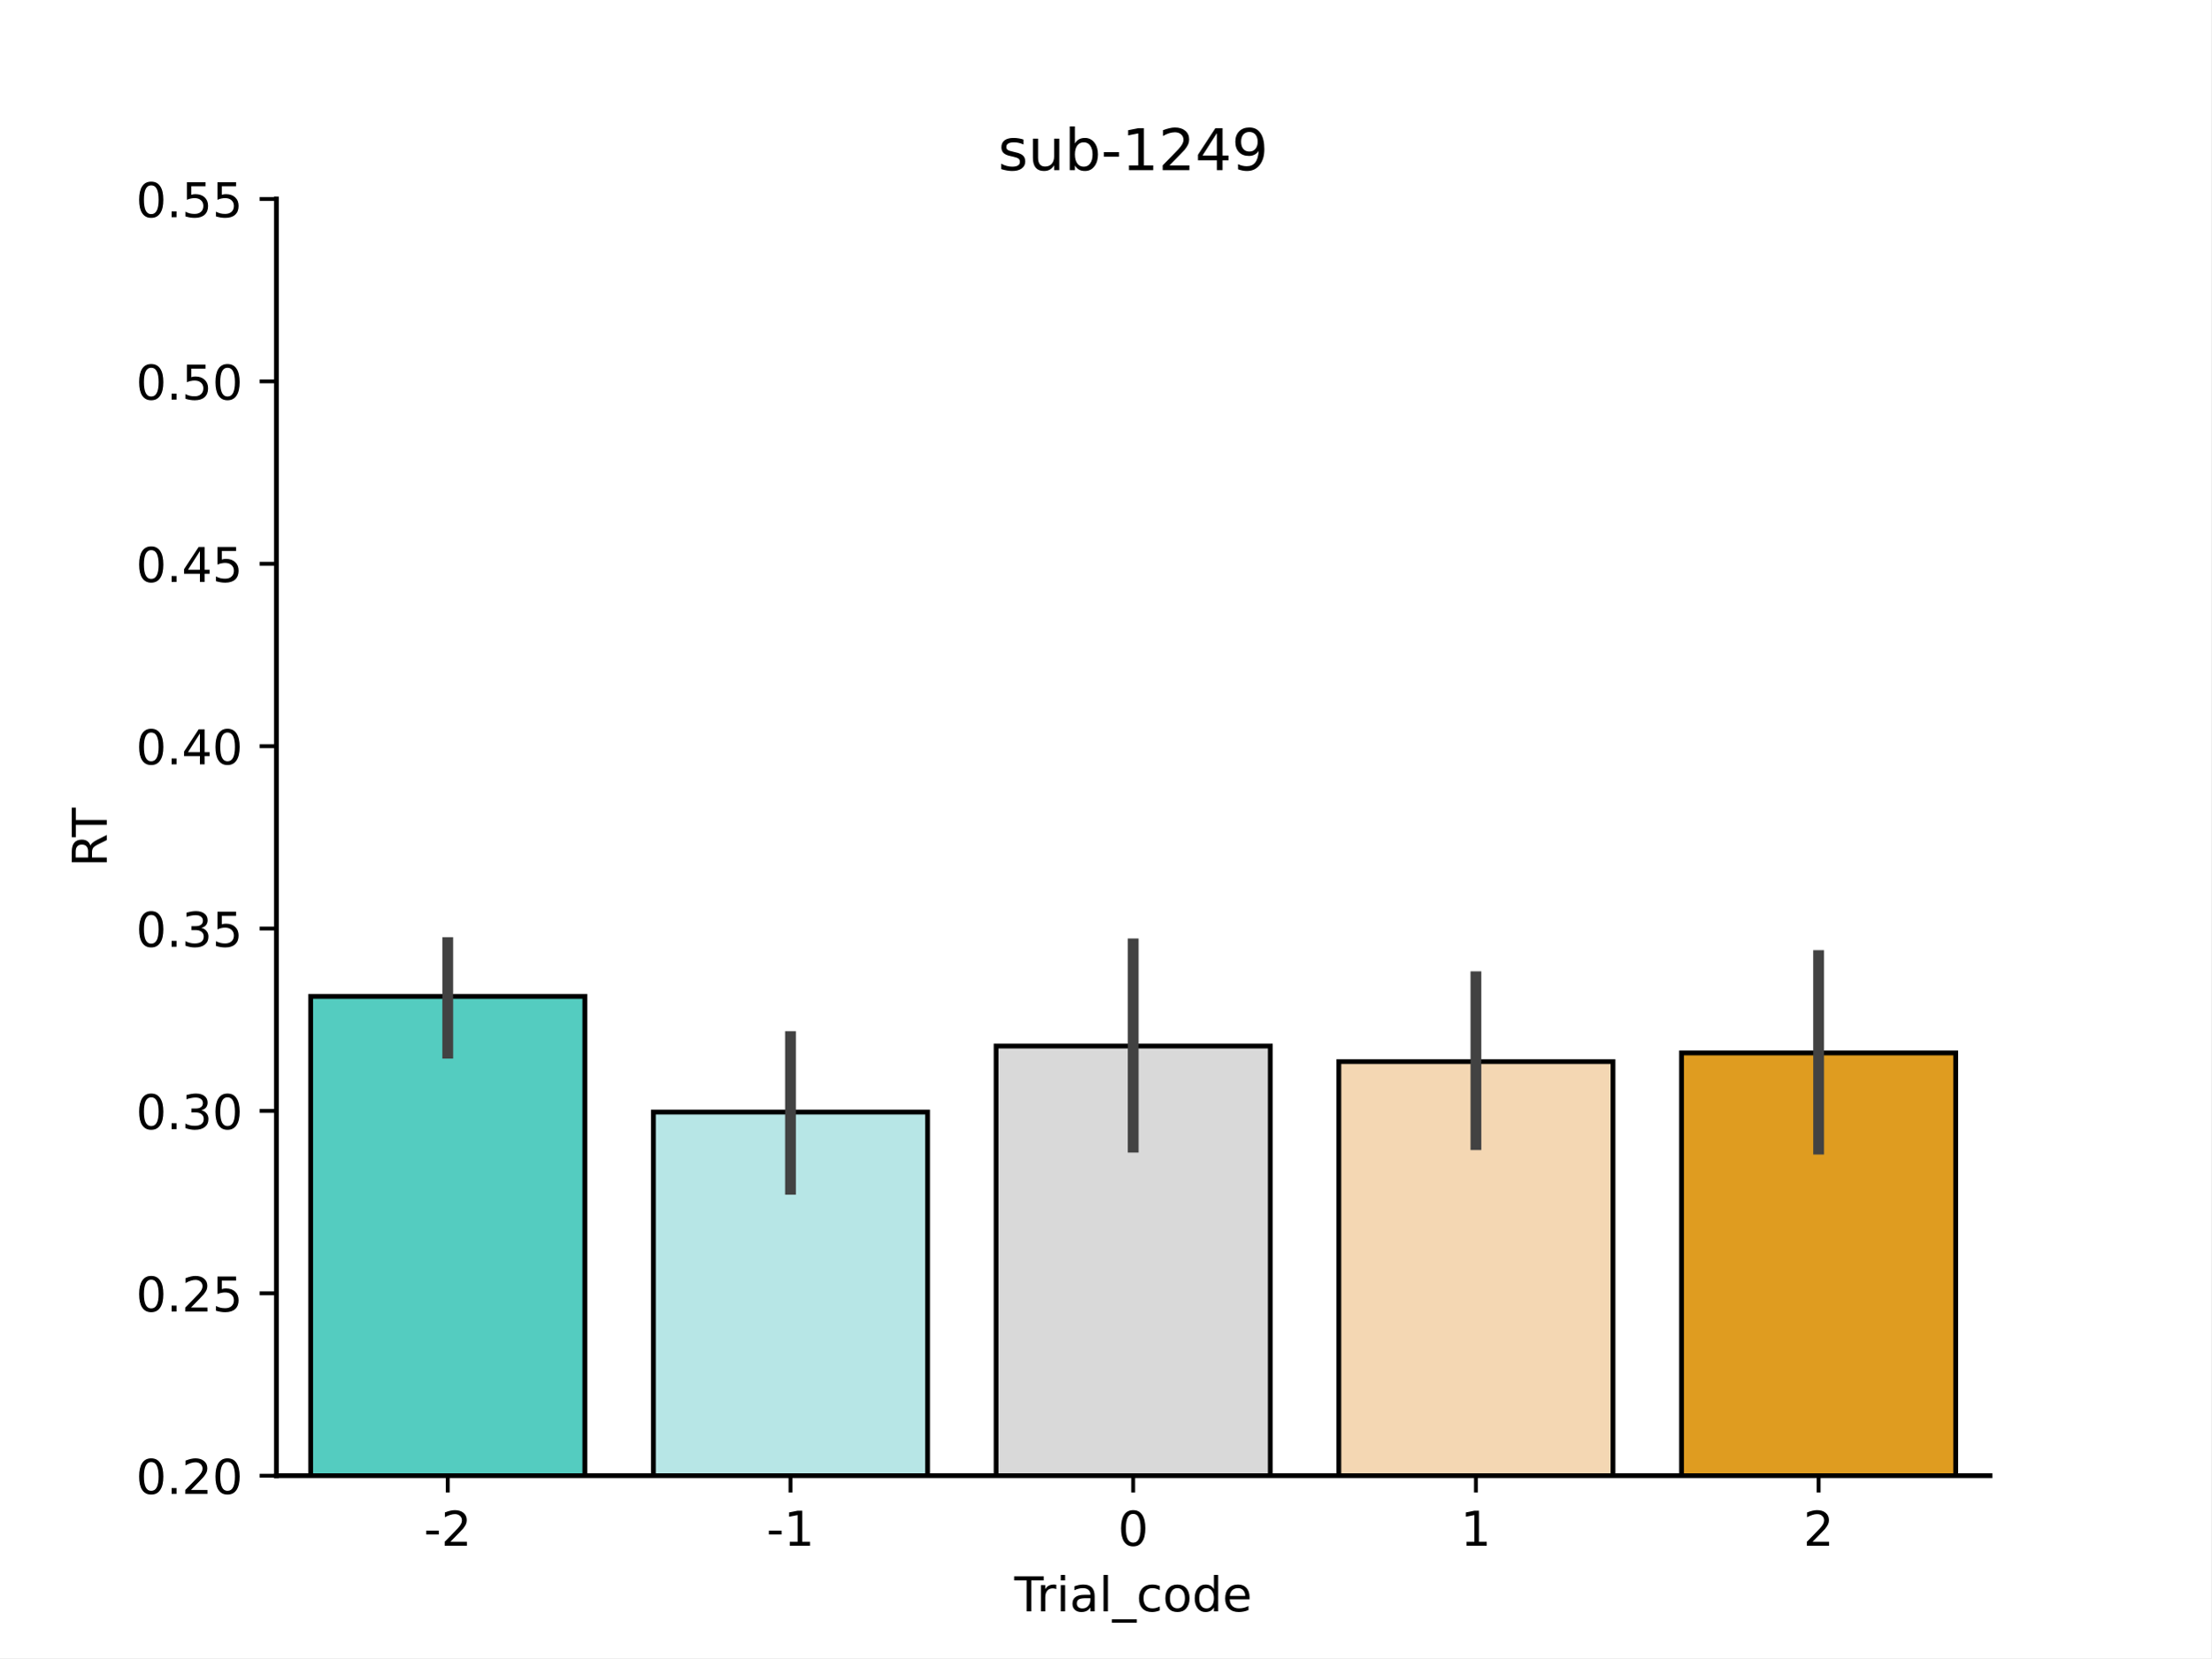
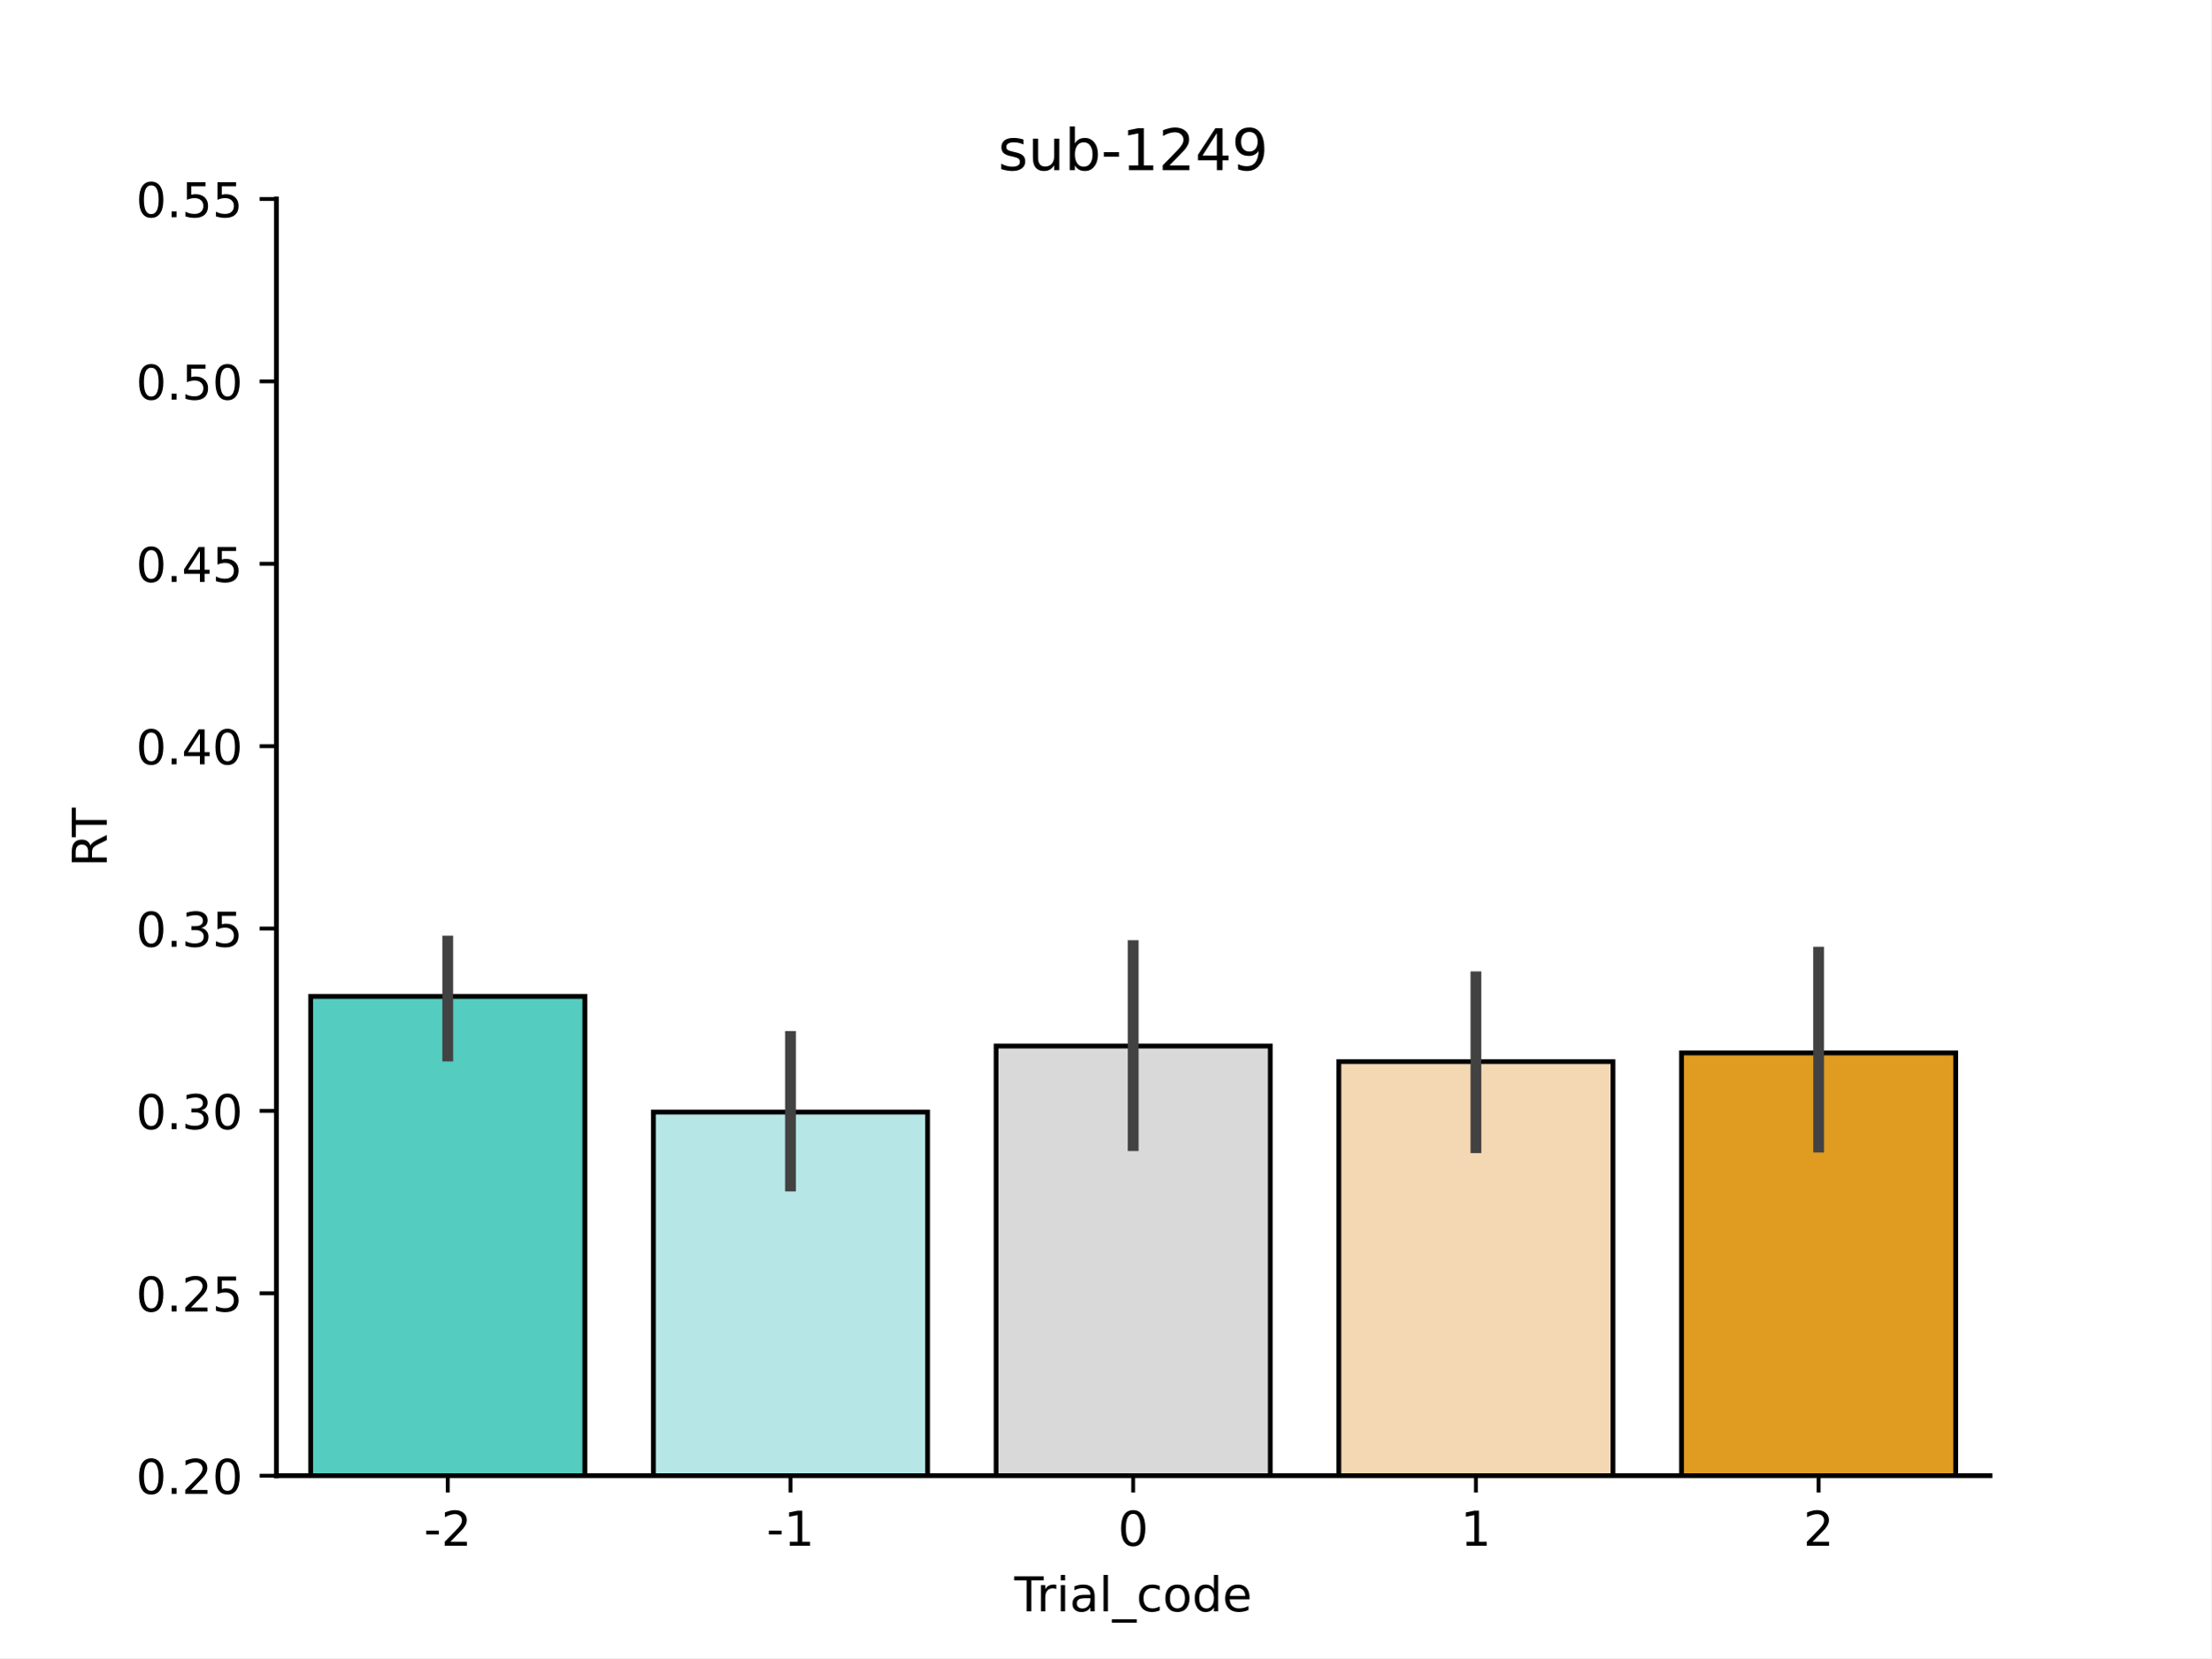
<svg xmlns="http://www.w3.org/2000/svg" xmlns:xlink="http://www.w3.org/1999/xlink" width="460.8pt" height="345.6pt" viewBox="0 0 460.8 345.6" version="1.1">
  <defs>
    <style type="text/css">*{stroke-linejoin: round; stroke-linecap: butt}</style>
  </defs>
  <g id="figure_1">
    <g id="patch_1">
      <path d="M 0 345.6  L 460.8 345.6  L 460.8 0  L 0 0  z " style="fill: #ffffff" />
    </g>
    <g id="axes_1">
      <g id="patch_2">
        <path d="M 57.6 307.584  L 414.72 307.584  L 414.72 41.472  L 57.6 41.472  z " style="fill: #ffffff" />
      </g>
      <g id="patch_3">
-         <path d="M 64.742 459.648  L 121.882 459.648  L 121.882 207.687  L 64.742 207.687  z " clip-path="url(#p4537eae39a)" style="fill: #54ccc0; stroke: #000000; stroke-linejoin: miter" />
+         <path d="M 64.742 459.648  L 121.882 459.648  L 121.882 207.687  L 64.742 207.687  z " clip-path="url(#p8da72a415f)" style="fill: #54ccc0; stroke: #000000; stroke-linejoin: miter" />
      </g>
      <g id="patch_4">
-         <path d="M 136.166 459.648  L 193.306 459.648  L 193.306 231.789  L 136.166 231.789  z " clip-path="url(#p4537eae39a)" style="fill: #b7e6e6; stroke: #000000; stroke-linejoin: miter" />
+         <path d="M 136.166 459.648  L 193.306 459.648  L 193.306 231.789  L 136.166 231.789  z " clip-path="url(#p8da72a415f)" style="fill: #b7e6e6; stroke: #000000; stroke-linejoin: miter" />
      </g>
      <g id="patch_5">
-         <path d="M 207.59 459.648  L 264.73 459.648  L 264.73 218.031  L 207.59 218.031  z " clip-path="url(#p4537eae39a)" style="fill: #d9d9d9; stroke: #000000; stroke-linejoin: miter" />
+         <path d="M 207.59 459.648  L 264.73 459.648  L 264.73 218.031  L 207.59 218.031  z " clip-path="url(#p8da72a415f)" style="fill: #d9d9d9; stroke: #000000; stroke-linejoin: miter" />
      </g>
      <g id="patch_6">
-         <path d="M 279.014 459.648  L 336.154 459.648  L 336.154 221.273  L 279.014 221.273  z " clip-path="url(#p4537eae39a)" style="fill: #f4d7b3; stroke: #000000; stroke-linejoin: miter" />
+         <path d="M 279.014 459.648  L 336.154 459.648  L 336.154 221.273  L 279.014 221.273  z " clip-path="url(#p8da72a415f)" style="fill: #f4d7b3; stroke: #000000; stroke-linejoin: miter" />
      </g>
      <g id="patch_7">
-         <path d="M 350.438 459.648  L 407.578 459.648  L 407.578 219.463  L 350.438 219.463  z " clip-path="url(#p4537eae39a)" style="fill: #df9c20; stroke: #000000; stroke-linejoin: miter" />
+         <path d="M 350.438 459.648  L 407.578 459.648  L 407.578 219.463  L 350.438 219.463  z " clip-path="url(#p8da72a415f)" style="fill: #df9c20; stroke: #000000; stroke-linejoin: miter" />
      </g>
      <g id="matplotlib.axis_1">
        <g id="xtick_1">
          <g id="line2d_1">
            <defs>
-               <path id="m7315773c2e" d="M 0 0  L 0 3.5  " style="stroke: #000000; stroke-width: 0.8" />
+               <path id="me78c365a62" d="M 0 0  L 0 3.5  " style="stroke: #000000; stroke-width: 0.8" />
            </defs>
            <g>
-               <use xlink:href="#m7315773c2e" x="93.312" y="307.584" style="stroke: #000000; stroke-width: 0.8" />
+               <use xlink:href="#me78c365a62" x="93.312" y="307.584" style="stroke: #000000; stroke-width: 0.8" />
            </g>
          </g>
          <g id="text_1">
            <text style="font: 10px 'DejaVu Sans', 'Bitstream Vera Sans', 'Computer Modern Sans Serif', 'Lucida Grande', 'Verdana', 'Geneva', 'Lucid', 'Arial', 'Helvetica', 'Avant Garde', sans-serif; text-anchor: middle" x="93.312" y="322.182" transform="rotate(-0 93.312 322.1824)">-2</text>
          </g>
        </g>
        <g id="xtick_2">
          <g id="line2d_2">
            <g>
-               <use xlink:href="#m7315773c2e" x="164.736" y="307.584" style="stroke: #000000; stroke-width: 0.8" />
+               <use xlink:href="#me78c365a62" x="164.736" y="307.584" style="stroke: #000000; stroke-width: 0.8" />
            </g>
          </g>
          <g id="text_2">
            <text style="font: 10px 'DejaVu Sans', 'Bitstream Vera Sans', 'Computer Modern Sans Serif', 'Lucida Grande', 'Verdana', 'Geneva', 'Lucid', 'Arial', 'Helvetica', 'Avant Garde', sans-serif; text-anchor: middle" x="164.736" y="322.182" transform="rotate(-0 164.736 322.1824)">-1</text>
          </g>
        </g>
        <g id="xtick_3">
          <g id="line2d_3">
            <g>
-               <use xlink:href="#m7315773c2e" x="236.16" y="307.584" style="stroke: #000000; stroke-width: 0.8" />
+               <use xlink:href="#me78c365a62" x="236.16" y="307.584" style="stroke: #000000; stroke-width: 0.8" />
            </g>
          </g>
          <g id="text_3">
            <text style="font: 10px 'DejaVu Sans', 'Bitstream Vera Sans', 'Computer Modern Sans Serif', 'Lucida Grande', 'Verdana', 'Geneva', 'Lucid', 'Arial', 'Helvetica', 'Avant Garde', sans-serif; text-anchor: middle" x="236.16" y="322.182" transform="rotate(-0 236.16 322.1824)">0</text>
          </g>
        </g>
        <g id="xtick_4">
          <g id="line2d_4">
            <g>
-               <use xlink:href="#m7315773c2e" x="307.584" y="307.584" style="stroke: #000000; stroke-width: 0.8" />
+               <use xlink:href="#me78c365a62" x="307.584" y="307.584" style="stroke: #000000; stroke-width: 0.8" />
            </g>
          </g>
          <g id="text_4">
            <text style="font: 10px 'DejaVu Sans', 'Bitstream Vera Sans', 'Computer Modern Sans Serif', 'Lucida Grande', 'Verdana', 'Geneva', 'Lucid', 'Arial', 'Helvetica', 'Avant Garde', sans-serif; text-anchor: middle" x="307.584" y="322.182" transform="rotate(-0 307.584 322.1824)">1</text>
          </g>
        </g>
        <g id="xtick_5">
          <g id="line2d_5">
            <g>
-               <use xlink:href="#m7315773c2e" x="379.008" y="307.584" style="stroke: #000000; stroke-width: 0.8" />
+               <use xlink:href="#me78c365a62" x="379.008" y="307.584" style="stroke: #000000; stroke-width: 0.8" />
            </g>
          </g>
          <g id="text_5">
            <text style="font: 10px 'DejaVu Sans', 'Bitstream Vera Sans', 'Computer Modern Sans Serif', 'Lucida Grande', 'Verdana', 'Geneva', 'Lucid', 'Arial', 'Helvetica', 'Avant Garde', sans-serif; text-anchor: middle" x="379.008" y="322.182" transform="rotate(-0 379.008 322.1824)">2</text>
          </g>
        </g>
        <g id="text_6">
          <text style="font: 10px 'DejaVu Sans', 'Bitstream Vera Sans', 'Computer Modern Sans Serif', 'Lucida Grande', 'Verdana', 'Geneva', 'Lucid', 'Arial', 'Helvetica', 'Avant Garde', sans-serif; text-anchor: middle" x="236.16" y="335.861" transform="rotate(-0 236.16 335.8606)">Trial_code</text>
        </g>
      </g>
      <g id="matplotlib.axis_2">
        <g id="ytick_1">
          <g id="line2d_6">
            <defs>
-               <path id="m767d2e5aed" d="M 0 0  L -3.5 0  " style="stroke: #000000; stroke-width: 0.8" />
+               <path id="m976081e3ea" d="M 0 0  L -3.5 0  " style="stroke: #000000; stroke-width: 0.8" />
            </defs>
            <g>
-               <use xlink:href="#m767d2e5aed" x="57.6" y="307.584" style="stroke: #000000; stroke-width: 0.8" />
+               <use xlink:href="#m976081e3ea" x="57.6" y="307.584" style="stroke: #000000; stroke-width: 0.8" />
            </g>
          </g>
          <g id="text_7">
            <text style="font: 10px 'DejaVu Sans', 'Bitstream Vera Sans', 'Computer Modern Sans Serif', 'Lucida Grande', 'Verdana', 'Geneva', 'Lucid', 'Arial', 'Helvetica', 'Avant Garde', sans-serif; text-anchor: end" x="50.6" y="311.383" transform="rotate(-0 50.6 311.3832)">0.20</text>
          </g>
        </g>
        <g id="ytick_2">
          <g id="line2d_7">
            <g>
-               <use xlink:href="#m767d2e5aed" x="57.6" y="269.568" style="stroke: #000000; stroke-width: 0.8" />
+               <use xlink:href="#m976081e3ea" x="57.6" y="269.568" style="stroke: #000000; stroke-width: 0.8" />
            </g>
          </g>
          <g id="text_8">
            <text style="font: 10px 'DejaVu Sans', 'Bitstream Vera Sans', 'Computer Modern Sans Serif', 'Lucida Grande', 'Verdana', 'Geneva', 'Lucid', 'Arial', 'Helvetica', 'Avant Garde', sans-serif; text-anchor: end" x="50.6" y="273.367" transform="rotate(-0 50.6 273.3672)">0.25</text>
          </g>
        </g>
        <g id="ytick_3">
          <g id="line2d_8">
            <g>
-               <use xlink:href="#m767d2e5aed" x="57.6" y="231.552" style="stroke: #000000; stroke-width: 0.8" />
+               <use xlink:href="#m976081e3ea" x="57.6" y="231.552" style="stroke: #000000; stroke-width: 0.8" />
            </g>
          </g>
          <g id="text_9">
            <text style="font: 10px 'DejaVu Sans', 'Bitstream Vera Sans', 'Computer Modern Sans Serif', 'Lucida Grande', 'Verdana', 'Geneva', 'Lucid', 'Arial', 'Helvetica', 'Avant Garde', sans-serif; text-anchor: end" x="50.6" y="235.351" transform="rotate(-0 50.6 235.3512)">0.30</text>
          </g>
        </g>
        <g id="ytick_4">
          <g id="line2d_9">
            <g>
-               <use xlink:href="#m767d2e5aed" x="57.6" y="193.536" style="stroke: #000000; stroke-width: 0.8" />
+               <use xlink:href="#m976081e3ea" x="57.6" y="193.536" style="stroke: #000000; stroke-width: 0.8" />
            </g>
          </g>
          <g id="text_10">
            <text style="font: 10px 'DejaVu Sans', 'Bitstream Vera Sans', 'Computer Modern Sans Serif', 'Lucida Grande', 'Verdana', 'Geneva', 'Lucid', 'Arial', 'Helvetica', 'Avant Garde', sans-serif; text-anchor: end" x="50.6" y="197.335" transform="rotate(-0 50.6 197.3352)">0.35</text>
          </g>
        </g>
        <g id="ytick_5">
          <g id="line2d_10">
            <g>
-               <use xlink:href="#m767d2e5aed" x="57.6" y="155.52" style="stroke: #000000; stroke-width: 0.8" />
+               <use xlink:href="#m976081e3ea" x="57.6" y="155.52" style="stroke: #000000; stroke-width: 0.8" />
            </g>
          </g>
          <g id="text_11">
            <text style="font: 10px 'DejaVu Sans', 'Bitstream Vera Sans', 'Computer Modern Sans Serif', 'Lucida Grande', 'Verdana', 'Geneva', 'Lucid', 'Arial', 'Helvetica', 'Avant Garde', sans-serif; text-anchor: end" x="50.6" y="159.319" transform="rotate(-0 50.6 159.3192)">0.40</text>
          </g>
        </g>
        <g id="ytick_6">
          <g id="line2d_11">
            <g>
-               <use xlink:href="#m767d2e5aed" x="57.6" y="117.504" style="stroke: #000000; stroke-width: 0.8" />
+               <use xlink:href="#m976081e3ea" x="57.6" y="117.504" style="stroke: #000000; stroke-width: 0.8" />
            </g>
          </g>
          <g id="text_12">
            <text style="font: 10px 'DejaVu Sans', 'Bitstream Vera Sans', 'Computer Modern Sans Serif', 'Lucida Grande', 'Verdana', 'Geneva', 'Lucid', 'Arial', 'Helvetica', 'Avant Garde', sans-serif; text-anchor: end" x="50.6" y="121.303" transform="rotate(-0 50.6 121.3032)">0.45</text>
          </g>
        </g>
        <g id="ytick_7">
          <g id="line2d_12">
            <g>
-               <use xlink:href="#m767d2e5aed" x="57.6" y="79.488" style="stroke: #000000; stroke-width: 0.8" />
+               <use xlink:href="#m976081e3ea" x="57.6" y="79.488" style="stroke: #000000; stroke-width: 0.8" />
            </g>
          </g>
          <g id="text_13">
            <text style="font: 10px 'DejaVu Sans', 'Bitstream Vera Sans', 'Computer Modern Sans Serif', 'Lucida Grande', 'Verdana', 'Geneva', 'Lucid', 'Arial', 'Helvetica', 'Avant Garde', sans-serif; text-anchor: end" x="50.6" y="83.287" transform="rotate(-0 50.6 83.28722)">0.50</text>
          </g>
        </g>
        <g id="ytick_8">
          <g id="line2d_13">
            <g>
-               <use xlink:href="#m767d2e5aed" x="57.6" y="41.472" style="stroke: #000000; stroke-width: 0.8" />
+               <use xlink:href="#m976081e3ea" x="57.6" y="41.472" style="stroke: #000000; stroke-width: 0.8" />
            </g>
          </g>
          <g id="text_14">
            <text style="font: 10px 'DejaVu Sans', 'Bitstream Vera Sans', 'Computer Modern Sans Serif', 'Lucida Grande', 'Verdana', 'Geneva', 'Lucid', 'Arial', 'Helvetica', 'Avant Garde', sans-serif; text-anchor: end" x="50.6" y="45.271" transform="rotate(-0 50.6 45.27122)">0.55</text>
          </g>
        </g>
        <g id="text_15">
          <text style="font: 10px 'DejaVu Sans', 'Bitstream Vera Sans', 'Computer Modern Sans Serif', 'Lucida Grande', 'Verdana', 'Geneva', 'Lucid', 'Arial', 'Helvetica', 'Avant Garde', sans-serif; text-anchor: middle" x="22.255" y="174.528" transform="rotate(-90 22.25469 174.528)">RT</text>
        </g>
      </g>
      <g id="line2d_14">
-         <path d="M 93.312 219.521  L 93.312 196.467  " clip-path="url(#p4537eae39a)" style="fill: none; stroke: #424242; stroke-width: 2.25; stroke-linecap: square" />
+         <path d="M 93.312 220.103  L 93.312 196.161  " clip-path="url(#p8da72a415f)" style="fill: none; stroke: #424242; stroke-width: 2.25; stroke-linecap: square" />
      </g>
      <g id="line2d_15">
-         <path d="M 164.736 247.884  L 164.736 216.069  " clip-path="url(#p4537eae39a)" style="fill: none; stroke: #424242; stroke-width: 2.25; stroke-linecap: square" />
+         <path d="M 164.736 247.2  L 164.736 216.031  " clip-path="url(#p8da72a415f)" style="fill: none; stroke: #424242; stroke-width: 2.25; stroke-linecap: square" />
      </g>
      <g id="line2d_16">
-         <path d="M 236.16 239.104  L 236.16 196.737  " clip-path="url(#p4537eae39a)" style="fill: none; stroke: #424242; stroke-width: 2.25; stroke-linecap: square" />
+         <path d="M 236.16 238.79  L 236.16 197.089  " clip-path="url(#p8da72a415f)" style="fill: none; stroke: #424242; stroke-width: 2.25; stroke-linecap: square" />
      </g>
      <g id="line2d_17">
-         <path d="M 307.584 238.576  L 307.584 203.587  " clip-path="url(#p4537eae39a)" style="fill: none; stroke: #424242; stroke-width: 2.25; stroke-linecap: square" />
+         <path d="M 307.584 239.216  L 307.584 203.594  " clip-path="url(#p8da72a415f)" style="fill: none; stroke: #424242; stroke-width: 2.25; stroke-linecap: square" />
      </g>
      <g id="line2d_18">
-         <path d="M 379.008 239.508  L 379.008 199.168  " clip-path="url(#p4537eae39a)" style="fill: none; stroke: #424242; stroke-width: 2.25; stroke-linecap: square" />
+         <path d="M 379.008 239.098  L 379.008 198.457  " clip-path="url(#p8da72a415f)" style="fill: none; stroke: #424242; stroke-width: 2.25; stroke-linecap: square" />
      </g>
      <g id="patch_8">
        <path d="M 57.6 307.584  L 57.6 41.472  " style="fill: none; stroke: #000000; stroke-linejoin: miter; stroke-linecap: square" />
      </g>
      <g id="patch_9">
        <path d="M 57.6 307.584  L 414.72 307.584  " style="fill: none; stroke: #000000; stroke-linejoin: miter; stroke-linecap: square" />
      </g>
      <g id="text_16">
        <text style="font: 12px 'DejaVu Sans', 'Bitstream Vera Sans', 'Computer Modern Sans Serif', 'Lucida Grande', 'Verdana', 'Geneva', 'Lucid', 'Arial', 'Helvetica', 'Avant Garde', sans-serif; text-anchor: middle" x="236.16" y="35.472" transform="rotate(-0 236.16 35.472)">sub-1249</text>
      </g>
    </g>
  </g>
  <defs>
-     <clipPath id="p4537eae39a">
+     <clipPath id="p8da72a415f">
      <rect x="57.6" y="41.472" width="357.12" height="266.112" />
    </clipPath>
  </defs>
</svg>
